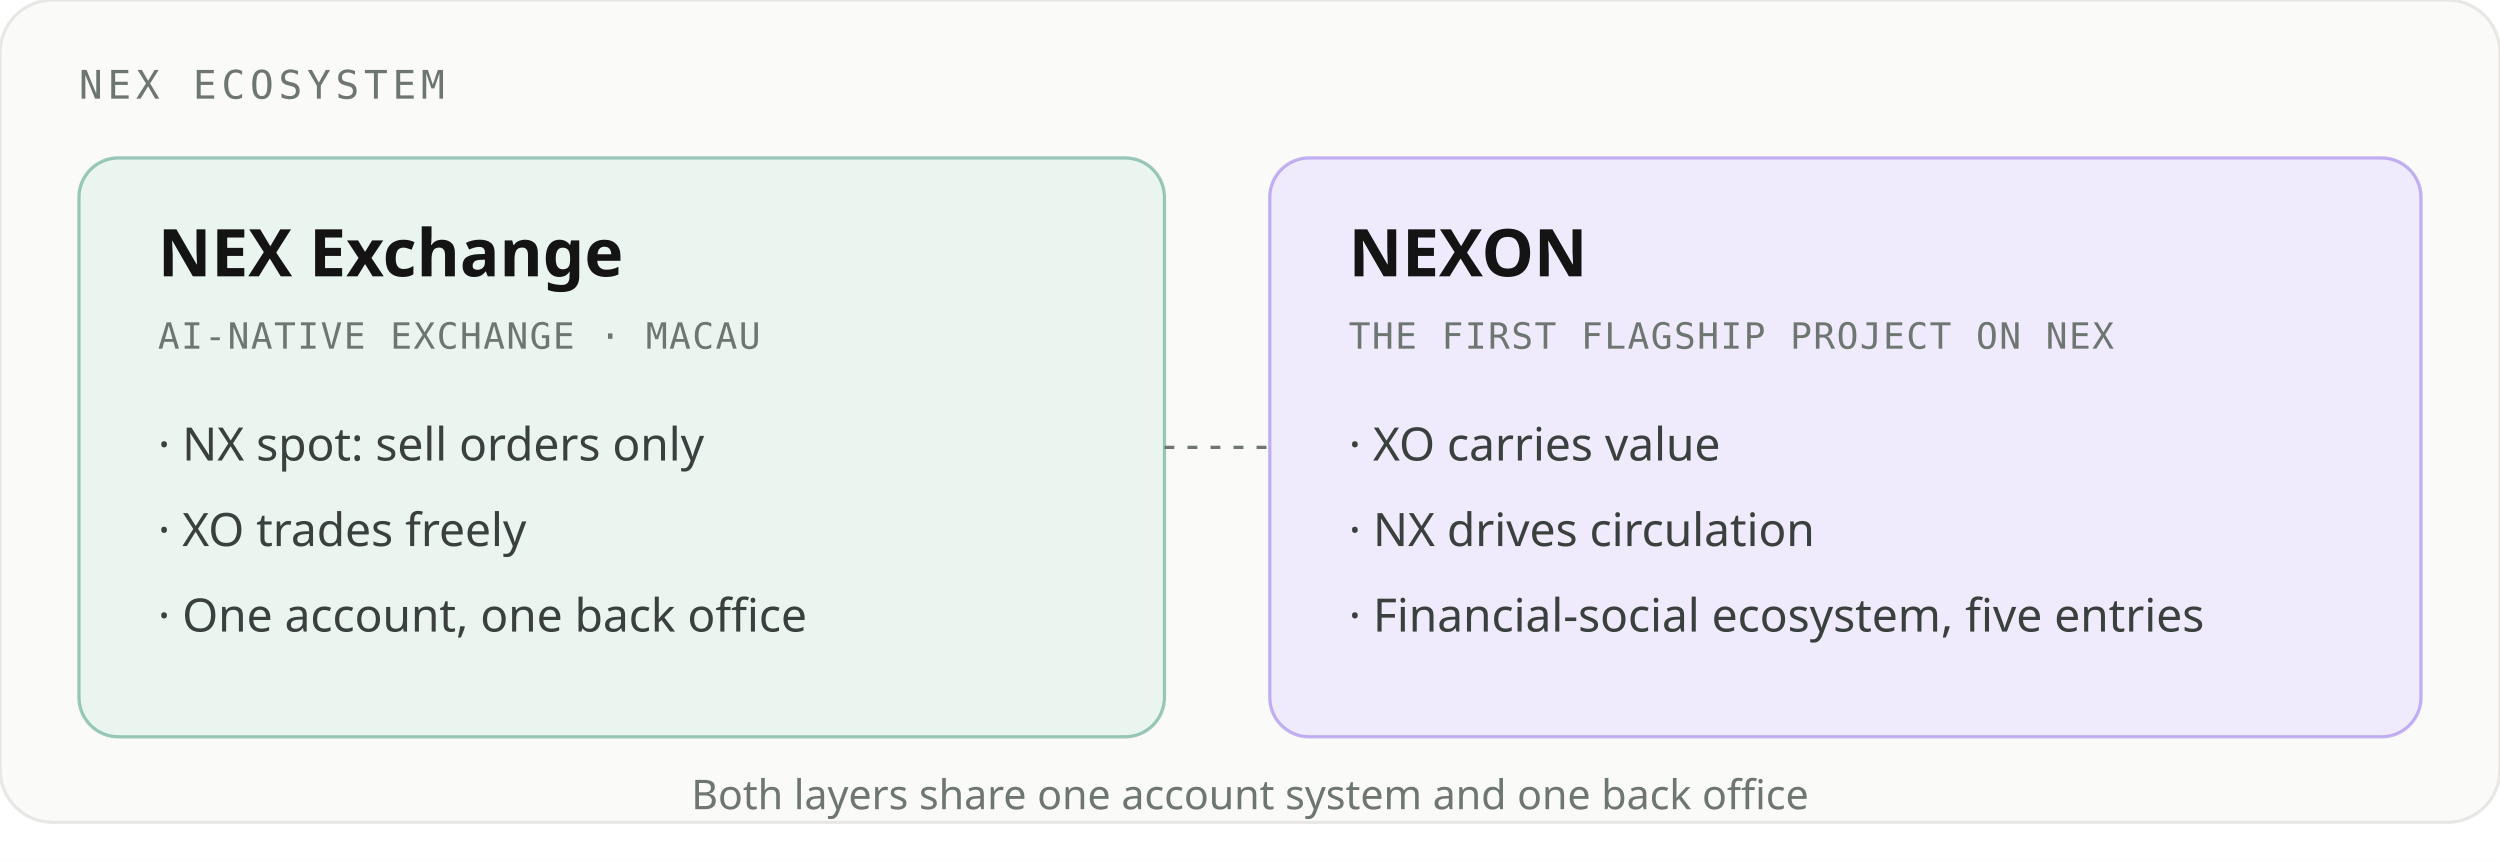
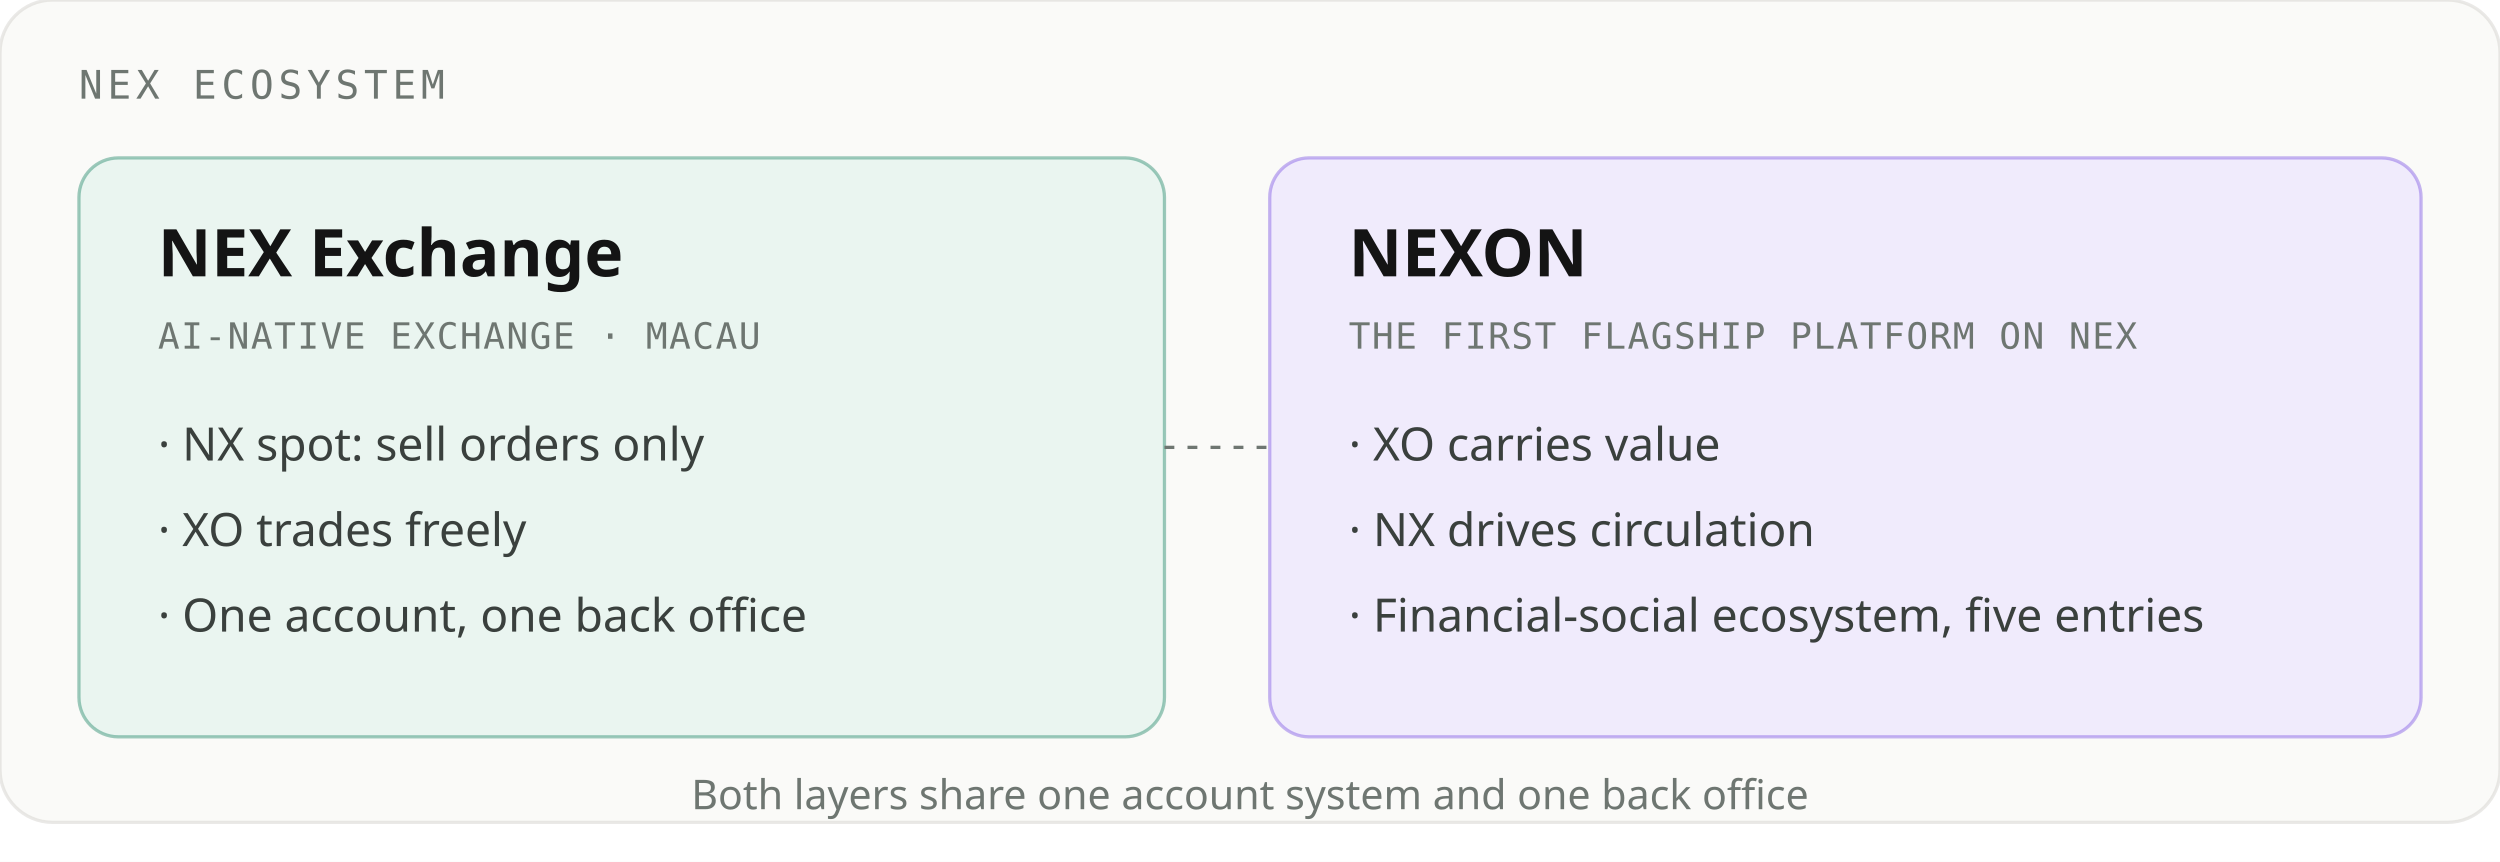
<svg xmlns="http://www.w3.org/2000/svg" viewBox="0 0 760 262" width="760" height="262" style="display:block;background:#FFFFFF">
  <rect width="760" height="262" fill="#FFFFFF" />
  <rect x="0" y="0" width="760" height="250" rx="16" fill="#FAFAF8" stroke="#C9C7C1" stroke-opacity=".38" />
  <text x="24" y="30" font-size="12" fill="#6E7671" font-family="'JetBrains Mono','SF Mono',Menlo,monospace" text-anchor="start" font-weight="500" letter-spacing=".12em">NEX ECOSYSTEM</text>
  <rect x="24" y="48" width="330" height="176" rx="12" fill="#EAF5F0" stroke="#047854" stroke-opacity=".38" />
  <text x="48" y="84" font-size="20" fill="#141414" font-family="'PingFang SC','Hiragino Sans GB','Noto Sans SC',sans-serif" text-anchor="start" font-weight="700" letter-spacing="0">NEX Exchange</text>
  <text x="48" y="106" font-size="11" fill="#6E7671" font-family="'JetBrains Mono','SF Mono',Menlo,monospace" text-anchor="start" font-weight="500" letter-spacing=".04em">AI-NATIVE EXCHANGE · MACAU</text>
  <text x="48" y="140" font-size="14" fill="#3A403D" font-family="'PingFang SC','Hiragino Sans GB','Noto Sans SC',sans-serif" text-anchor="start" font-weight="400" letter-spacing="0">· NX spot: sell orders only</text>
  <text x="48" y="166" font-size="14" fill="#3A403D" font-family="'PingFang SC','Hiragino Sans GB','Noto Sans SC',sans-serif" text-anchor="start" font-weight="400" letter-spacing="0">· XO trades freely</text>
  <text x="48" y="192" font-size="14" fill="#3A403D" font-family="'PingFang SC','Hiragino Sans GB','Noto Sans SC',sans-serif" text-anchor="start" font-weight="400" letter-spacing="0">· One account, one back office</text>
  <rect x="386" y="48" width="350" height="176" rx="12" fill="#F0EBFC" stroke="#6D3FE0" stroke-opacity=".38" />
  <text x="410" y="84" font-size="20" fill="#141414" font-family="'PingFang SC','Hiragino Sans GB','Noto Sans SC',sans-serif" text-anchor="start" font-weight="700" letter-spacing="0">NEXON</text>
-   <text x="410" y="106" font-size="11" fill="#6E7671" font-family="'JetBrains Mono','SF Mono',Menlo,monospace" text-anchor="start" font-weight="500" letter-spacing=".04em">THE FIRST FLAGSHIP PROJECT ON NEX</text>
+   <text x="410" y="106" font-size="11" fill="#6E7671" font-family="'JetBrains Mono','SF Mono',Menlo,monospace" text-anchor="start" font-weight="500" letter-spacing=".04em">THE FIRST FLAGSHIP PLATFORM ON NEX</text>
  <text x="410" y="140" font-size="14" fill="#3A403D" font-family="'PingFang SC','Hiragino Sans GB','Noto Sans SC',sans-serif" text-anchor="start" font-weight="400" letter-spacing="0">· XO carries value</text>
  <text x="410" y="166" font-size="14" fill="#3A403D" font-family="'PingFang SC','Hiragino Sans GB','Noto Sans SC',sans-serif" text-anchor="start" font-weight="400" letter-spacing="0">· NX drives circulation</text>
  <text x="410" y="192" font-size="14" fill="#3A403D" font-family="'PingFang SC','Hiragino Sans GB','Noto Sans SC',sans-serif" text-anchor="start" font-weight="400" letter-spacing="0">· Financial-social ecosystem, five entries</text>
  <line x1="354" y1="136" x2="386" y2="136" stroke="#6E7671" stroke-dasharray="3 4" />
  <text x="380.0" y="246" font-size="12.5" fill="#6E7671" font-family="'PingFang SC','Hiragino Sans GB','Noto Sans SC',sans-serif" text-anchor="middle" font-weight="400" letter-spacing="0">Both layers share one account system and one back office</text>
</svg>
